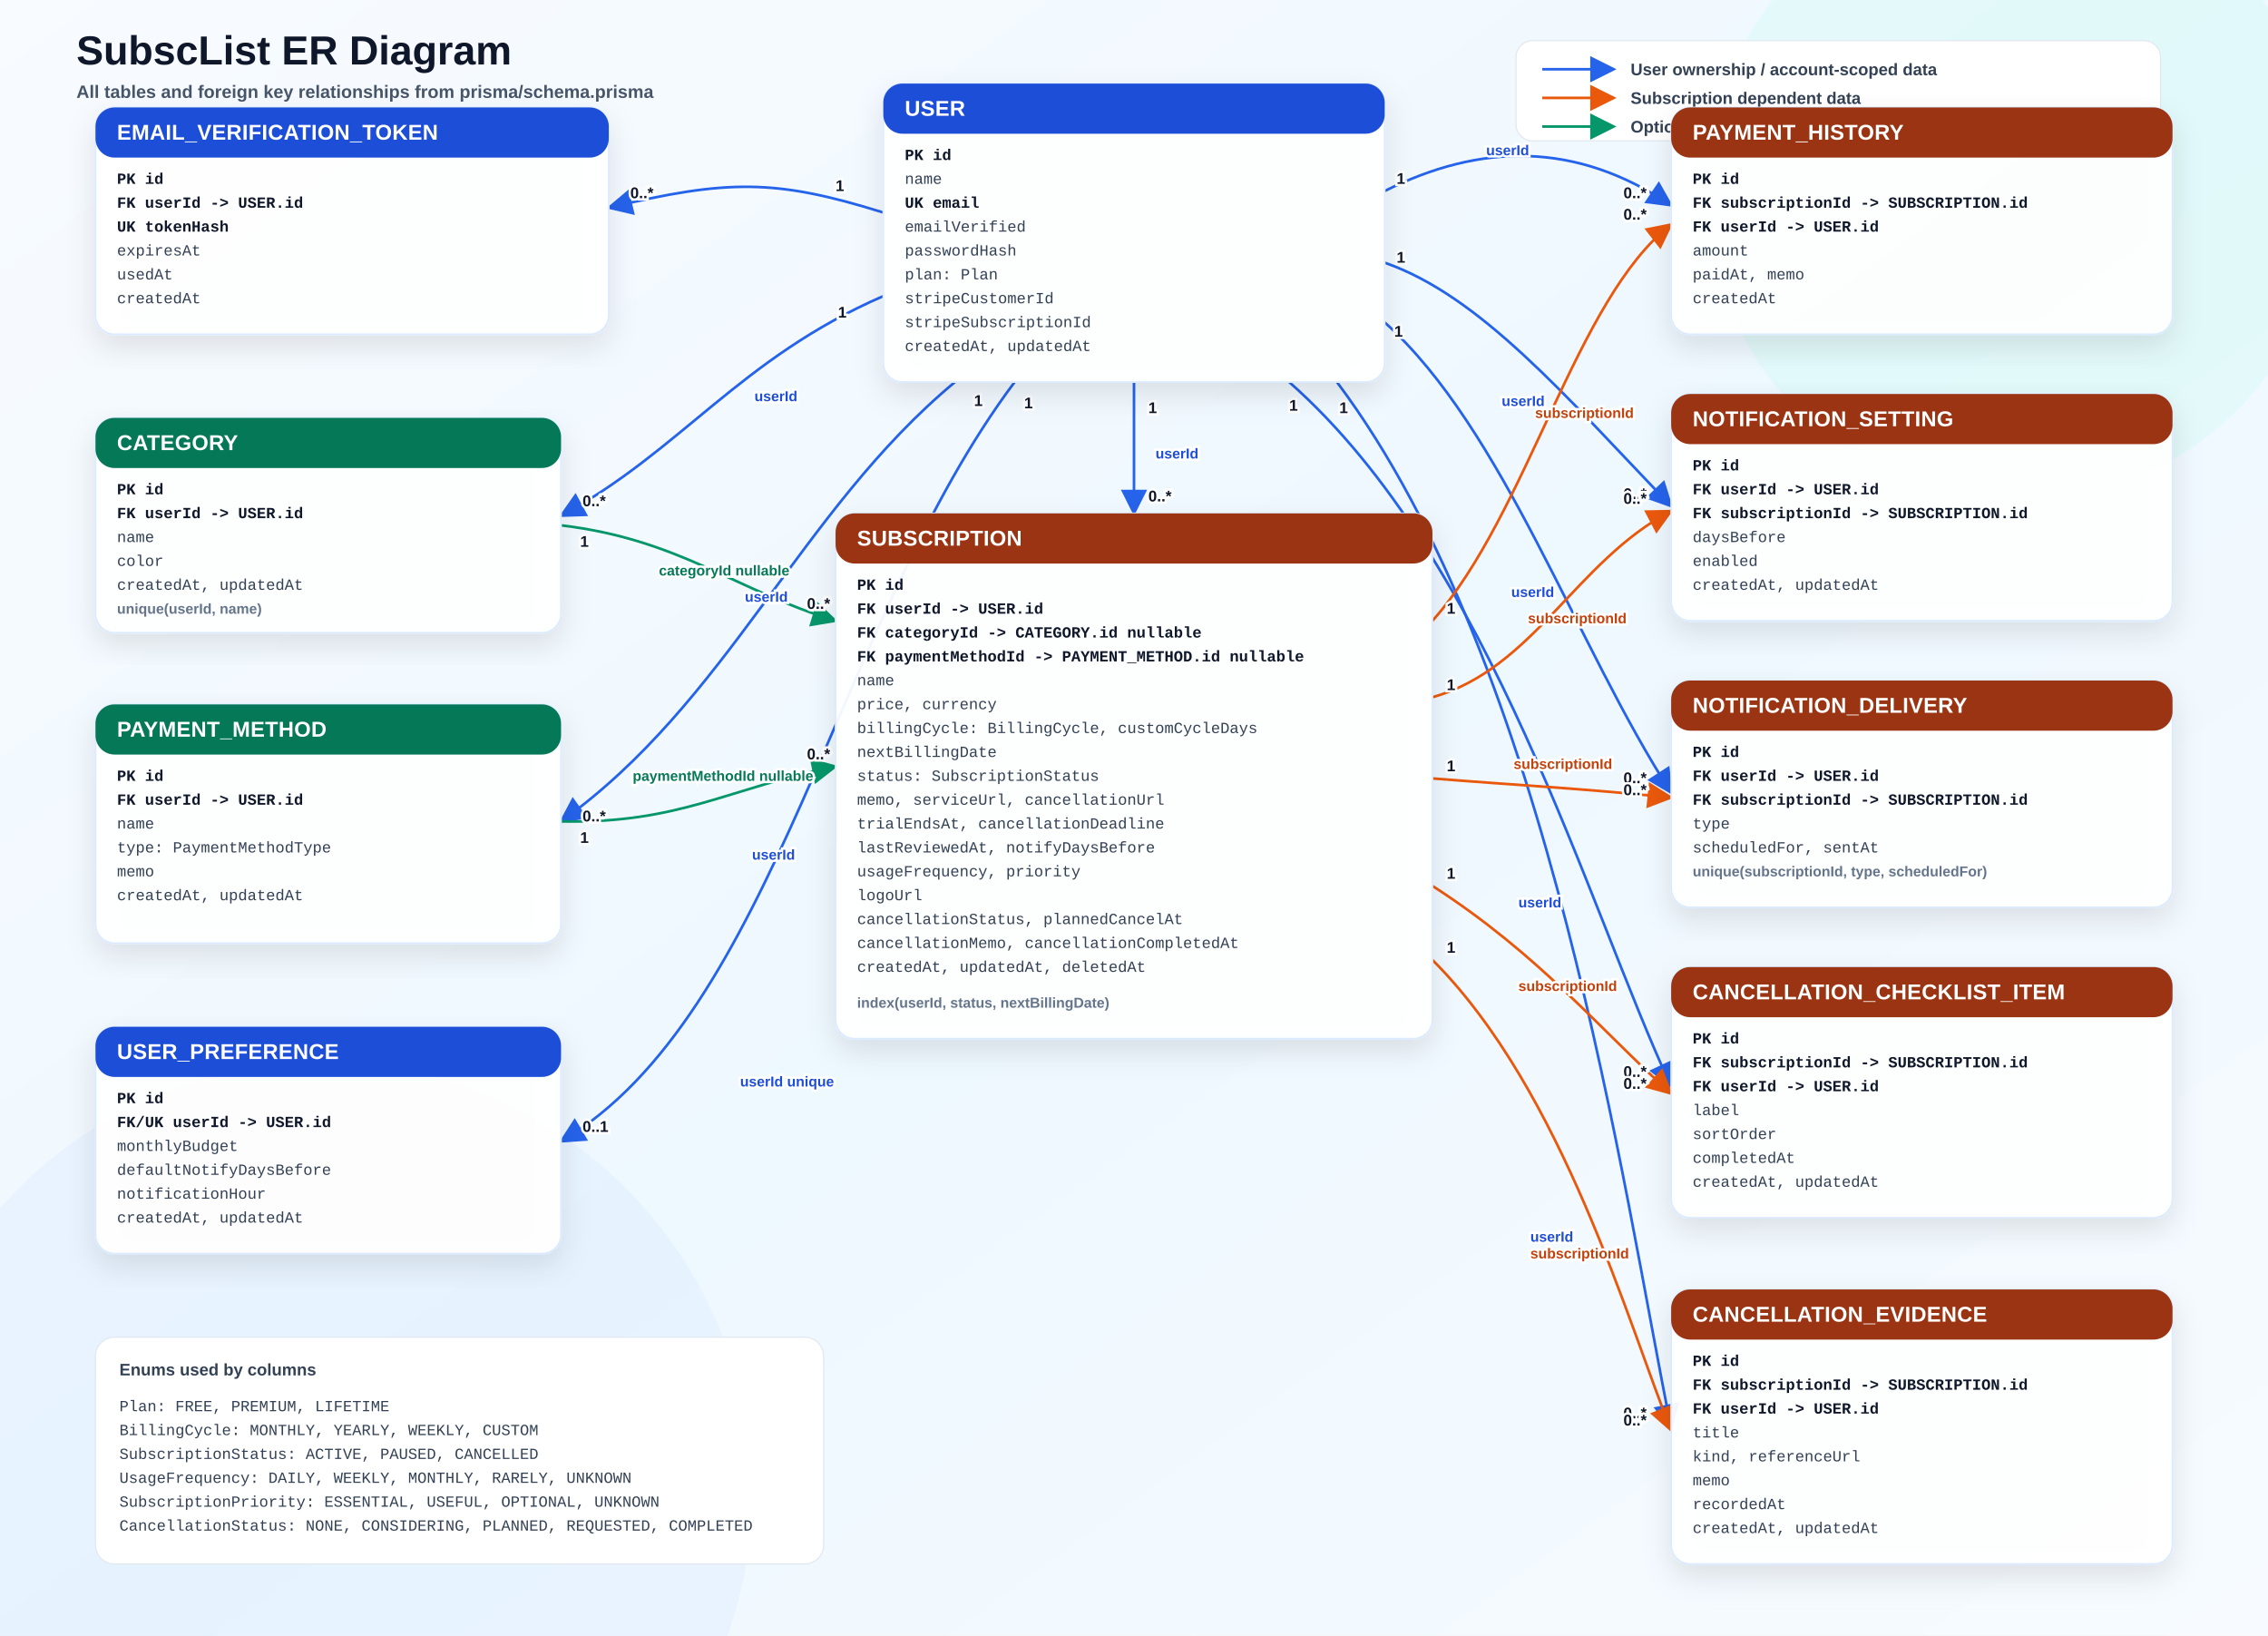
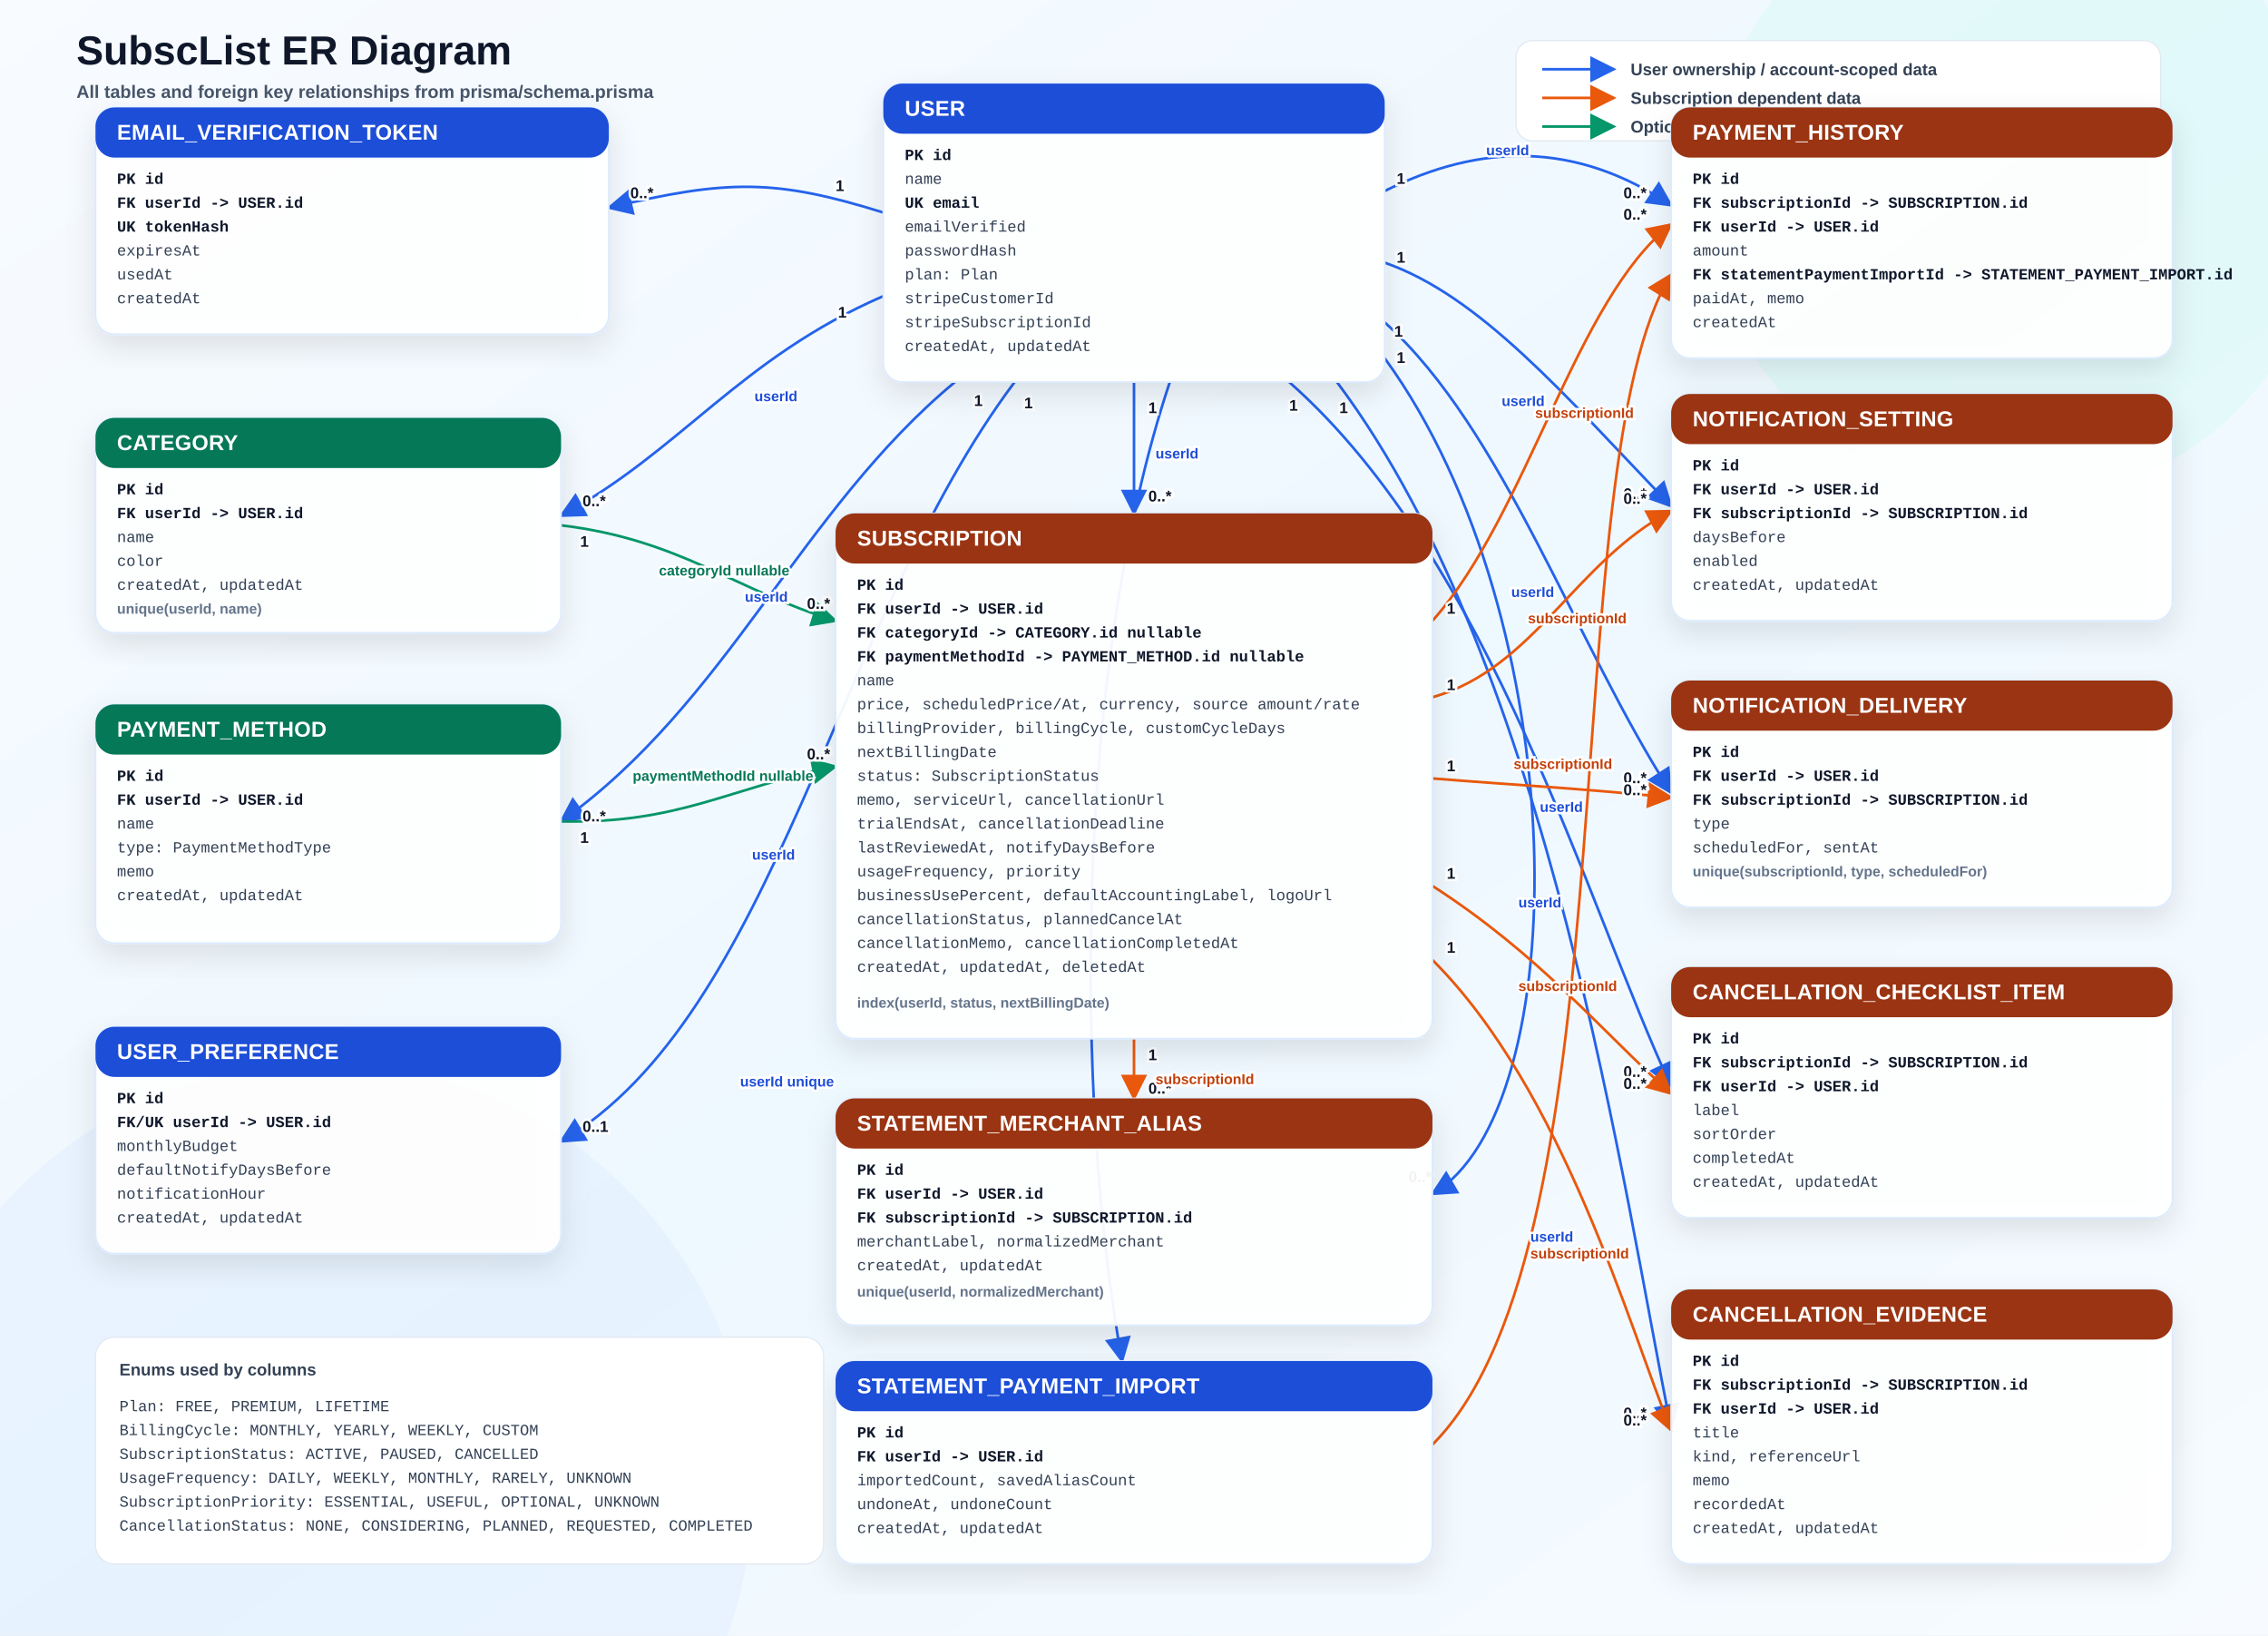
<svg xmlns="http://www.w3.org/2000/svg" width="1900" height="1370" viewBox="0 0 1900 1370" role="img" aria-labelledby="title desc">
  <defs>
    <linearGradient id="bg" x1="0" y1="0" x2="1" y2="1">
      <stop offset="0" stop-color="#f8fbff" />
      <stop offset="0.52" stop-color="#eef8ff" />
      <stop offset="1" stop-color="#f7fbff" />
    </linearGradient>
    <filter id="shadow" x="-10%" y="-10%" width="120%" height="125%">
      <feDropShadow dx="0" dy="10" stdDeviation="12" flood-color="#0f172a" flood-opacity="0.11" />
    </filter>
    <marker id="arrowUser" markerWidth="10" markerHeight="10" refX="9" refY="5" orient="auto">
      <path d="M 0 0 L 10 5 L 0 10 z" fill="#2563eb" />
    </marker>
    <marker id="arrowSub" markerWidth="10" markerHeight="10" refX="9" refY="5" orient="auto">
      <path d="M 0 0 L 10 5 L 0 10 z" fill="#ea580c" />
    </marker>
    <marker id="arrowLookup" markerWidth="10" markerHeight="10" refX="9" refY="5" orient="auto">
      <path d="M 0 0 L 10 5 L 0 10 z" fill="#059669" />
    </marker>
    <style>
      .page-title { font: 800 34px Arial, sans-serif; fill: #0f172a; }
      .page-subtitle { font: 600 15px Arial, sans-serif; fill: #475569; }
      .legend { font: 700 14px Arial, sans-serif; fill: #334155; }
      .table-box { fill: rgba(255,255,255,0.94); stroke: #dbeafe; stroke-width: 1.4; filter: url(#shadow); }
      .header { fill: #0f172a; }
      .header.lookup { fill: #047857; }
      .header.child { fill: #1d4ed8; }
      .header.sub { fill: #9a3412; }
      .table-title { font: 800 18px Arial, sans-serif; fill: #ffffff; letter-spacing: 0.2px; }
      .field { font: 13px Consolas, "Courier New", monospace; fill: #334155; }
      .key { font-weight: 700; fill: #0f172a; }
      .note { font: 700 12px Arial, sans-serif; fill: #64748b; }
      .line-user { fill: none; stroke: #2563eb; stroke-width: 2.2; marker-end: url(#arrowUser); }
      .line-sub { fill: none; stroke: #ea580c; stroke-width: 2.2; marker-end: url(#arrowSub); }
      .line-lookup { fill: none; stroke: #059669; stroke-width: 2.2; marker-end: url(#arrowLookup); }
      .cardinality { font: 800 13px Arial, sans-serif; fill: #0f172a; paint-order: stroke; stroke: #ffffff; stroke-width: 4px; }
      .label-user { font: 700 12px Arial, sans-serif; fill: #1d4ed8; paint-order: stroke; stroke: #ffffff; stroke-width: 4px; }
      .label-sub { font: 700 12px Arial, sans-serif; fill: #c2410c; paint-order: stroke; stroke: #ffffff; stroke-width: 4px; }
      .label-lookup { font: 700 12px Arial, sans-serif; fill: #047857; paint-order: stroke; stroke: #ffffff; stroke-width: 4px; }
    </style>
  </defs>
  <rect width="1900" height="1370" fill="url(#bg)" />
  <circle cx="270" cy="1250" r="360" fill="#dbeafe" opacity="0.38" />
  <circle cx="1690" cy="160" r="260" fill="#ccfbf1" opacity="0.38" />
  <text x="64" y="54" class="page-title">SubscList ER Diagram</text>
  <text x="64" y="82" class="page-subtitle">All tables and foreign key relationships from prisma/schema.prisma</text>
  <g transform="translate(1270,34)">
    <rect x="0" y="0" width="540" height="84" rx="14" fill="#ffffff" stroke="#e2e8f0" />
    <line x1="22" y1="24" x2="82" y2="24" class="line-user" />
    <text x="96" y="29" class="legend">User ownership / account-scoped data</text>
    <line x1="22" y1="48" x2="82" y2="48" class="line-sub" />
    <text x="96" y="53" class="legend">Subscription dependent data</text>
    <line x1="22" y1="72" x2="82" y2="72" class="line-lookup" />
    <text x="96" y="77" class="legend">Optional lookup used by subscriptions</text>
  </g>
  <path d="M740 178 C650 150 610 150 510 174" class="line-user" />
  <path d="M740 248 C620 300 570 378 470 432" class="line-user" />
  <path d="M800 320 C670 428 610 588 470 688" class="line-user" />
  <path d="M850 320 C700 520 650 850 470 956" class="line-user" />
  <path d="M950 320 L950 430" class="line-user" />
  <path d="M1160 160 C1240 120 1320 118 1400 172" class="line-user" />
  <path d="M1160 220 C1240 248 1310 330 1400 424" class="line-user" />
  <path d="M1160 270 C1260 360 1320 540 1400 664" class="line-user" />
  <path d="M1080 320 C1250 470 1330 760 1400 910" class="line-user" />
  <path d="M1120 320 C1300 560 1360 1000 1400 1196" class="line-user" />
+   <path d="M1160 300 C1320 520 1320 930 1200 1000" class="line-user" />
+   <path d="M980 320 C900 560 900 920 940 1140" class="line-user" />
  <path d="M470 440 C570 452 615 494 700 520" class="line-lookup" />
  <path d="M470 688 C570 690 610 660 700 642" class="line-lookup" />
  <path d="M1200 520 C1280 430 1320 250 1400 188" class="line-sub" />
  <path d="M1200 584 C1285 560 1320 470 1400 428" class="line-sub" />
  <path d="M1200 652 C1275 658 1320 660 1400 668" class="line-sub" />
+   <path d="M1200 1210 C1370 1040 1300 390 1400 230" class="line-sub" />
  <path d="M1200 742 C1290 800 1340 862 1400 916" class="line-sub" />
  <path d="M1200 804 C1310 914 1365 1112 1400 1198" class="line-sub" />
+   <path d="M950 870 L950 920" class="line-sub" />
  <text x="700" y="160" class="cardinality">1</text>
  <text x="528" y="166" class="cardinality">0..*</text>
  <text x="632" y="336" class="label-user">userId</text>
  <text x="702" y="266" class="cardinality">1</text>
  <text x="488" y="424" class="cardinality">0..*</text>
  <text x="624" y="504" class="label-user">userId</text>
  <text x="816" y="340" class="cardinality">1</text>
  <text x="488" y="688" class="cardinality">0..*</text>
  <text x="630" y="720" class="label-user">userId</text>
  <text x="858" y="342" class="cardinality">1</text>
  <text x="488" y="948" class="cardinality">0..1</text>
  <text x="620" y="910" class="label-user">userId unique</text>
  <text x="962" y="346" class="cardinality">1</text>
  <text x="962" y="420" class="cardinality">0..*</text>
  <text x="968" y="384" class="label-user">userId</text>
  <text x="1170" y="154" class="cardinality">1</text>
  <text x="1360" y="166" class="cardinality">0..*</text>
  <text x="1245" y="130" class="label-user">userId</text>
  <text x="1170" y="220" class="cardinality">1</text>
  <text x="1360" y="418" class="cardinality">0..*</text>
  <text x="1258" y="340" class="label-user">userId</text>
  <text x="1168" y="282" class="cardinality">1</text>
  <text x="1360" y="656" class="cardinality">0..*</text>
  <text x="1266" y="500" class="label-user">userId</text>
  <text x="1080" y="344" class="cardinality">1</text>
  <text x="1360" y="902" class="cardinality">0..*</text>
  <text x="1272" y="760" class="label-user">userId</text>
  <text x="1122" y="346" class="cardinality">1</text>
  <text x="1360" y="1188" class="cardinality">0..*</text>
  <text x="1282" y="1040" class="label-user">userId</text>
+   <text x="1170" y="304" class="cardinality">1</text>
+   <text x="1180" y="990" class="cardinality">0..*</text>
+   <text x="1290" y="680" class="label-user">userId</text>
  <text x="486" y="458" class="cardinality">1</text>
  <text x="676" y="510" class="cardinality">0..*</text>
  <text x="552" y="482" class="label-lookup">categoryId nullable</text>
  <text x="486" y="706" class="cardinality">1</text>
  <text x="676" y="636" class="cardinality">0..*</text>
  <text x="530" y="654" class="label-lookup">paymentMethodId nullable</text>
  <text x="1212" y="514" class="cardinality">1</text>
  <text x="1360" y="184" class="cardinality">0..*</text>
  <text x="1286" y="350" class="label-sub">subscriptionId</text>
  <text x="1212" y="578" class="cardinality">1</text>
  <text x="1360" y="422" class="cardinality">0..*</text>
  <text x="1280" y="522" class="label-sub">subscriptionId</text>
  <text x="1212" y="646" class="cardinality">1</text>
  <text x="1360" y="666" class="cardinality">0..*</text>
  <text x="1268" y="644" class="label-sub">subscriptionId</text>
  <text x="1212" y="736" class="cardinality">1</text>
  <text x="1360" y="912" class="cardinality">0..*</text>
  <text x="1272" y="830" class="label-sub">subscriptionId</text>
  <text x="1212" y="798" class="cardinality">1</text>
  <text x="1360" y="1194" class="cardinality">0..*</text>
  <text x="1282" y="1054" class="label-sub">subscriptionId</text>
+   <text x="962" y="888" class="cardinality">1</text>
+   <text x="962" y="916" class="cardinality">0..*</text>
+   <text x="968" y="908" class="label-sub">subscriptionId</text>
  <g transform="translate(740,70)">
    <rect class="table-box" width="420" height="250" rx="16" />
    <rect class="header child" width="420" height="42" rx="16" />
    <text x="18" y="27" class="table-title">USER</text>
    <text x="18" y="64" class="field key">PK id</text>
    <text x="18" y="84" class="field">name</text>
    <text x="18" y="104" class="field key">UK email</text>
    <text x="18" y="124" class="field">emailVerified</text>
    <text x="18" y="144" class="field">passwordHash</text>
    <text x="18" y="164" class="field">plan: Plan</text>
    <text x="18" y="184" class="field">stripeCustomerId</text>
    <text x="18" y="204" class="field">stripeSubscriptionId</text>
    <text x="18" y="224" class="field">createdAt, updatedAt</text>
  </g>
  <g transform="translate(80,90)">
    <rect class="table-box" width="430" height="190" rx="16" />
    <rect class="header child" width="430" height="42" rx="16" />
    <text x="18" y="27" class="table-title">EMAIL_VERIFICATION_TOKEN</text>
    <text x="18" y="64" class="field key">PK id</text>
    <text x="18" y="84" class="field key">FK userId -&gt; USER.id</text>
    <text x="18" y="104" class="field key">UK tokenHash</text>
    <text x="18" y="124" class="field">expiresAt</text>
    <text x="18" y="144" class="field">usedAt</text>
    <text x="18" y="164" class="field">createdAt</text>
  </g>
  <g transform="translate(80,350)">
    <rect class="table-box" width="390" height="180" rx="16" />
    <rect class="header lookup" width="390" height="42" rx="16" />
    <text x="18" y="27" class="table-title">CATEGORY</text>
    <text x="18" y="64" class="field key">PK id</text>
    <text x="18" y="84" class="field key">FK userId -&gt; USER.id</text>
    <text x="18" y="104" class="field">name</text>
    <text x="18" y="124" class="field">color</text>
    <text x="18" y="144" class="field">createdAt, updatedAt</text>
    <text x="18" y="164" class="note">unique(userId, name)</text>
  </g>
  <g transform="translate(80,590)">
    <rect class="table-box" width="390" height="200" rx="16" />
    <rect class="header lookup" width="390" height="42" rx="16" />
    <text x="18" y="27" class="table-title">PAYMENT_METHOD</text>
    <text x="18" y="64" class="field key">PK id</text>
    <text x="18" y="84" class="field key">FK userId -&gt; USER.id</text>
    <text x="18" y="104" class="field">name</text>
    <text x="18" y="124" class="field">type: PaymentMethodType</text>
    <text x="18" y="144" class="field">memo</text>
    <text x="18" y="164" class="field">createdAt, updatedAt</text>
  </g>
  <g transform="translate(80,860)">
    <rect class="table-box" width="390" height="190" rx="16" />
    <rect class="header child" width="390" height="42" rx="16" />
    <text x="18" y="27" class="table-title">USER_PREFERENCE</text>
    <text x="18" y="64" class="field key">PK id</text>
    <text x="18" y="84" class="field key">FK/UK userId -&gt; USER.id</text>
    <text x="18" y="104" class="field">monthlyBudget</text>
    <text x="18" y="124" class="field">defaultNotifyDaysBefore</text>
    <text x="18" y="144" class="field">notificationHour</text>
    <text x="18" y="164" class="field">createdAt, updatedAt</text>
  </g>
  <g transform="translate(700,430)">
    <rect class="table-box" width="500" height="440" rx="16" />
    <rect class="header sub" width="500" height="42" rx="16" />
    <text x="18" y="27" class="table-title">SUBSCRIPTION</text>
    <text x="18" y="64" class="field key">PK id</text>
    <text x="18" y="84" class="field key">FK userId -&gt; USER.id</text>
    <text x="18" y="104" class="field key">FK categoryId -&gt; CATEGORY.id nullable</text>
    <text x="18" y="124" class="field key">FK paymentMethodId -&gt; PAYMENT_METHOD.id nullable</text>
    <text x="18" y="144" class="field">name</text>
-     <text x="18" y="164" class="field">price, currency</text>
-     <text x="18" y="184" class="field">billingCycle: BillingCycle, customCycleDays</text>
+     <text x="18" y="164" class="field">price, scheduledPrice/At, currency, source amount/rate</text>
+     <text x="18" y="184" class="field">billingProvider, billingCycle, customCycleDays</text>
    <text x="18" y="204" class="field">nextBillingDate</text>
    <text x="18" y="224" class="field">status: SubscriptionStatus</text>
    <text x="18" y="244" class="field">memo, serviceUrl, cancellationUrl</text>
    <text x="18" y="264" class="field">trialEndsAt, cancellationDeadline</text>
    <text x="18" y="284" class="field">lastReviewedAt, notifyDaysBefore</text>
    <text x="18" y="304" class="field">usageFrequency, priority</text>
-     <text x="18" y="324" class="field">logoUrl</text>
+     <text x="18" y="324" class="field">businessUsePercent, defaultAccountingLabel, logoUrl</text>
    <text x="18" y="344" class="field">cancellationStatus, plannedCancelAt</text>
    <text x="18" y="364" class="field">cancellationMemo, cancellationCompletedAt</text>
    <text x="18" y="384" class="field">createdAt, updatedAt, deletedAt</text>
    <text x="18" y="414" class="note">index(userId, status, nextBillingDate)</text>
  </g>
  <g transform="translate(1400,90)">
-     <rect class="table-box" width="420" height="190" rx="16" />
+     <rect class="table-box" width="420" height="210" rx="16" />
    <rect class="header sub" width="420" height="42" rx="16" />
    <text x="18" y="27" class="table-title">PAYMENT_HISTORY</text>
    <text x="18" y="64" class="field key">PK id</text>
    <text x="18" y="84" class="field key">FK subscriptionId -&gt; SUBSCRIPTION.id</text>
    <text x="18" y="104" class="field key">FK userId -&gt; USER.id</text>
    <text x="18" y="124" class="field">amount</text>
-     <text x="18" y="144" class="field">paidAt, memo</text>
-     <text x="18" y="164" class="field">createdAt</text>
+     <text x="18" y="144" class="field key">FK statementPaymentImportId -&gt; STATEMENT_PAYMENT_IMPORT.id</text>
+     <text x="18" y="164" class="field">paidAt, memo</text>
+     <text x="18" y="184" class="field">createdAt</text>
  </g>
  <g transform="translate(1400,330)">
    <rect class="table-box" width="420" height="190" rx="16" />
    <rect class="header sub" width="420" height="42" rx="16" />
    <text x="18" y="27" class="table-title">NOTIFICATION_SETTING</text>
    <text x="18" y="64" class="field key">PK id</text>
    <text x="18" y="84" class="field key">FK userId -&gt; USER.id</text>
    <text x="18" y="104" class="field key">FK subscriptionId -&gt; SUBSCRIPTION.id</text>
    <text x="18" y="124" class="field">daysBefore</text>
    <text x="18" y="144" class="field">enabled</text>
    <text x="18" y="164" class="field">createdAt, updatedAt</text>
  </g>
  <g transform="translate(1400,570)">
    <rect class="table-box" width="420" height="190" rx="16" />
    <rect class="header sub" width="420" height="42" rx="16" />
    <text x="18" y="27" class="table-title">NOTIFICATION_DELIVERY</text>
    <text x="18" y="64" class="field key">PK id</text>
    <text x="18" y="84" class="field key">FK userId -&gt; USER.id</text>
    <text x="18" y="104" class="field key">FK subscriptionId -&gt; SUBSCRIPTION.id</text>
    <text x="18" y="124" class="field">type</text>
    <text x="18" y="144" class="field">scheduledFor, sentAt</text>
    <text x="18" y="164" class="note">unique(subscriptionId, type, scheduledFor)</text>
  </g>
  <g transform="translate(1400,810)">
    <rect class="table-box" width="420" height="210" rx="16" />
    <rect class="header sub" width="420" height="42" rx="16" />
    <text x="18" y="27" class="table-title">CANCELLATION_CHECKLIST_ITEM</text>
    <text x="18" y="64" class="field key">PK id</text>
    <text x="18" y="84" class="field key">FK subscriptionId -&gt; SUBSCRIPTION.id</text>
    <text x="18" y="104" class="field key">FK userId -&gt; USER.id</text>
    <text x="18" y="124" class="field">label</text>
    <text x="18" y="144" class="field">sortOrder</text>
    <text x="18" y="164" class="field">completedAt</text>
    <text x="18" y="184" class="field">createdAt, updatedAt</text>
  </g>
  <g transform="translate(1400,1080)">
    <rect class="table-box" width="420" height="230" rx="16" />
    <rect class="header sub" width="420" height="42" rx="16" />
    <text x="18" y="27" class="table-title">CANCELLATION_EVIDENCE</text>
    <text x="18" y="64" class="field key">PK id</text>
    <text x="18" y="84" class="field key">FK subscriptionId -&gt; SUBSCRIPTION.id</text>
    <text x="18" y="104" class="field key">FK userId -&gt; USER.id</text>
    <text x="18" y="124" class="field">title</text>
    <text x="18" y="144" class="field">kind, referenceUrl</text>
    <text x="18" y="164" class="field">memo</text>
    <text x="18" y="184" class="field">recordedAt</text>
    <text x="18" y="204" class="field">createdAt, updatedAt</text>
+   </g>
+   <g transform="translate(700,920)">
+     <rect class="table-box" width="500" height="190" rx="16" />
+     <rect class="header sub" width="500" height="42" rx="16" />
+     <text x="18" y="27" class="table-title">STATEMENT_MERCHANT_ALIAS</text>
+     <text x="18" y="64" class="field key">PK id</text>
+     <text x="18" y="84" class="field key">FK userId -&gt; USER.id</text>
+     <text x="18" y="104" class="field key">FK subscriptionId -&gt; SUBSCRIPTION.id</text>
+     <text x="18" y="124" class="field">merchantLabel, normalizedMerchant</text>
+     <text x="18" y="144" class="field">createdAt, updatedAt</text>
+     <text x="18" y="166" class="note">unique(userId, normalizedMerchant)</text>
+   </g>
+   <g transform="translate(700,1140)">
+     <rect class="table-box" width="500" height="170" rx="16" />
+     <rect class="header child" width="500" height="42" rx="16" />
+     <text x="18" y="27" class="table-title">STATEMENT_PAYMENT_IMPORT</text>
+     <text x="18" y="64" class="field key">PK id</text>
+     <text x="18" y="84" class="field key">FK userId -&gt; USER.id</text>
+     <text x="18" y="104" class="field">importedCount, savedAliasCount</text>
+     <text x="18" y="124" class="field">undoneAt, undoneCount</text>
+     <text x="18" y="144" class="field">createdAt, updatedAt</text>
  </g>
  <g transform="translate(80,1120)">
    <rect x="0" y="0" width="610" height="190" rx="16" fill="#ffffff" stroke="#e2e8f0" />
    <text x="20" y="32" class="legend">Enums used by columns</text>
    <text x="20" y="62" class="field">Plan: FREE, PREMIUM, LIFETIME</text>
    <text x="20" y="82" class="field">BillingCycle: MONTHLY, YEARLY, WEEKLY, CUSTOM</text>
    <text x="20" y="102" class="field">SubscriptionStatus: ACTIVE, PAUSED, CANCELLED</text>
    <text x="20" y="122" class="field">UsageFrequency: DAILY, WEEKLY, MONTHLY, RARELY, UNKNOWN</text>
    <text x="20" y="142" class="field">SubscriptionPriority: ESSENTIAL, USEFUL, OPTIONAL, UNKNOWN</text>
    <text x="20" y="162" class="field">CancellationStatus: NONE, CONSIDERING, PLANNED, REQUESTED, COMPLETED</text>
  </g>
</svg>
